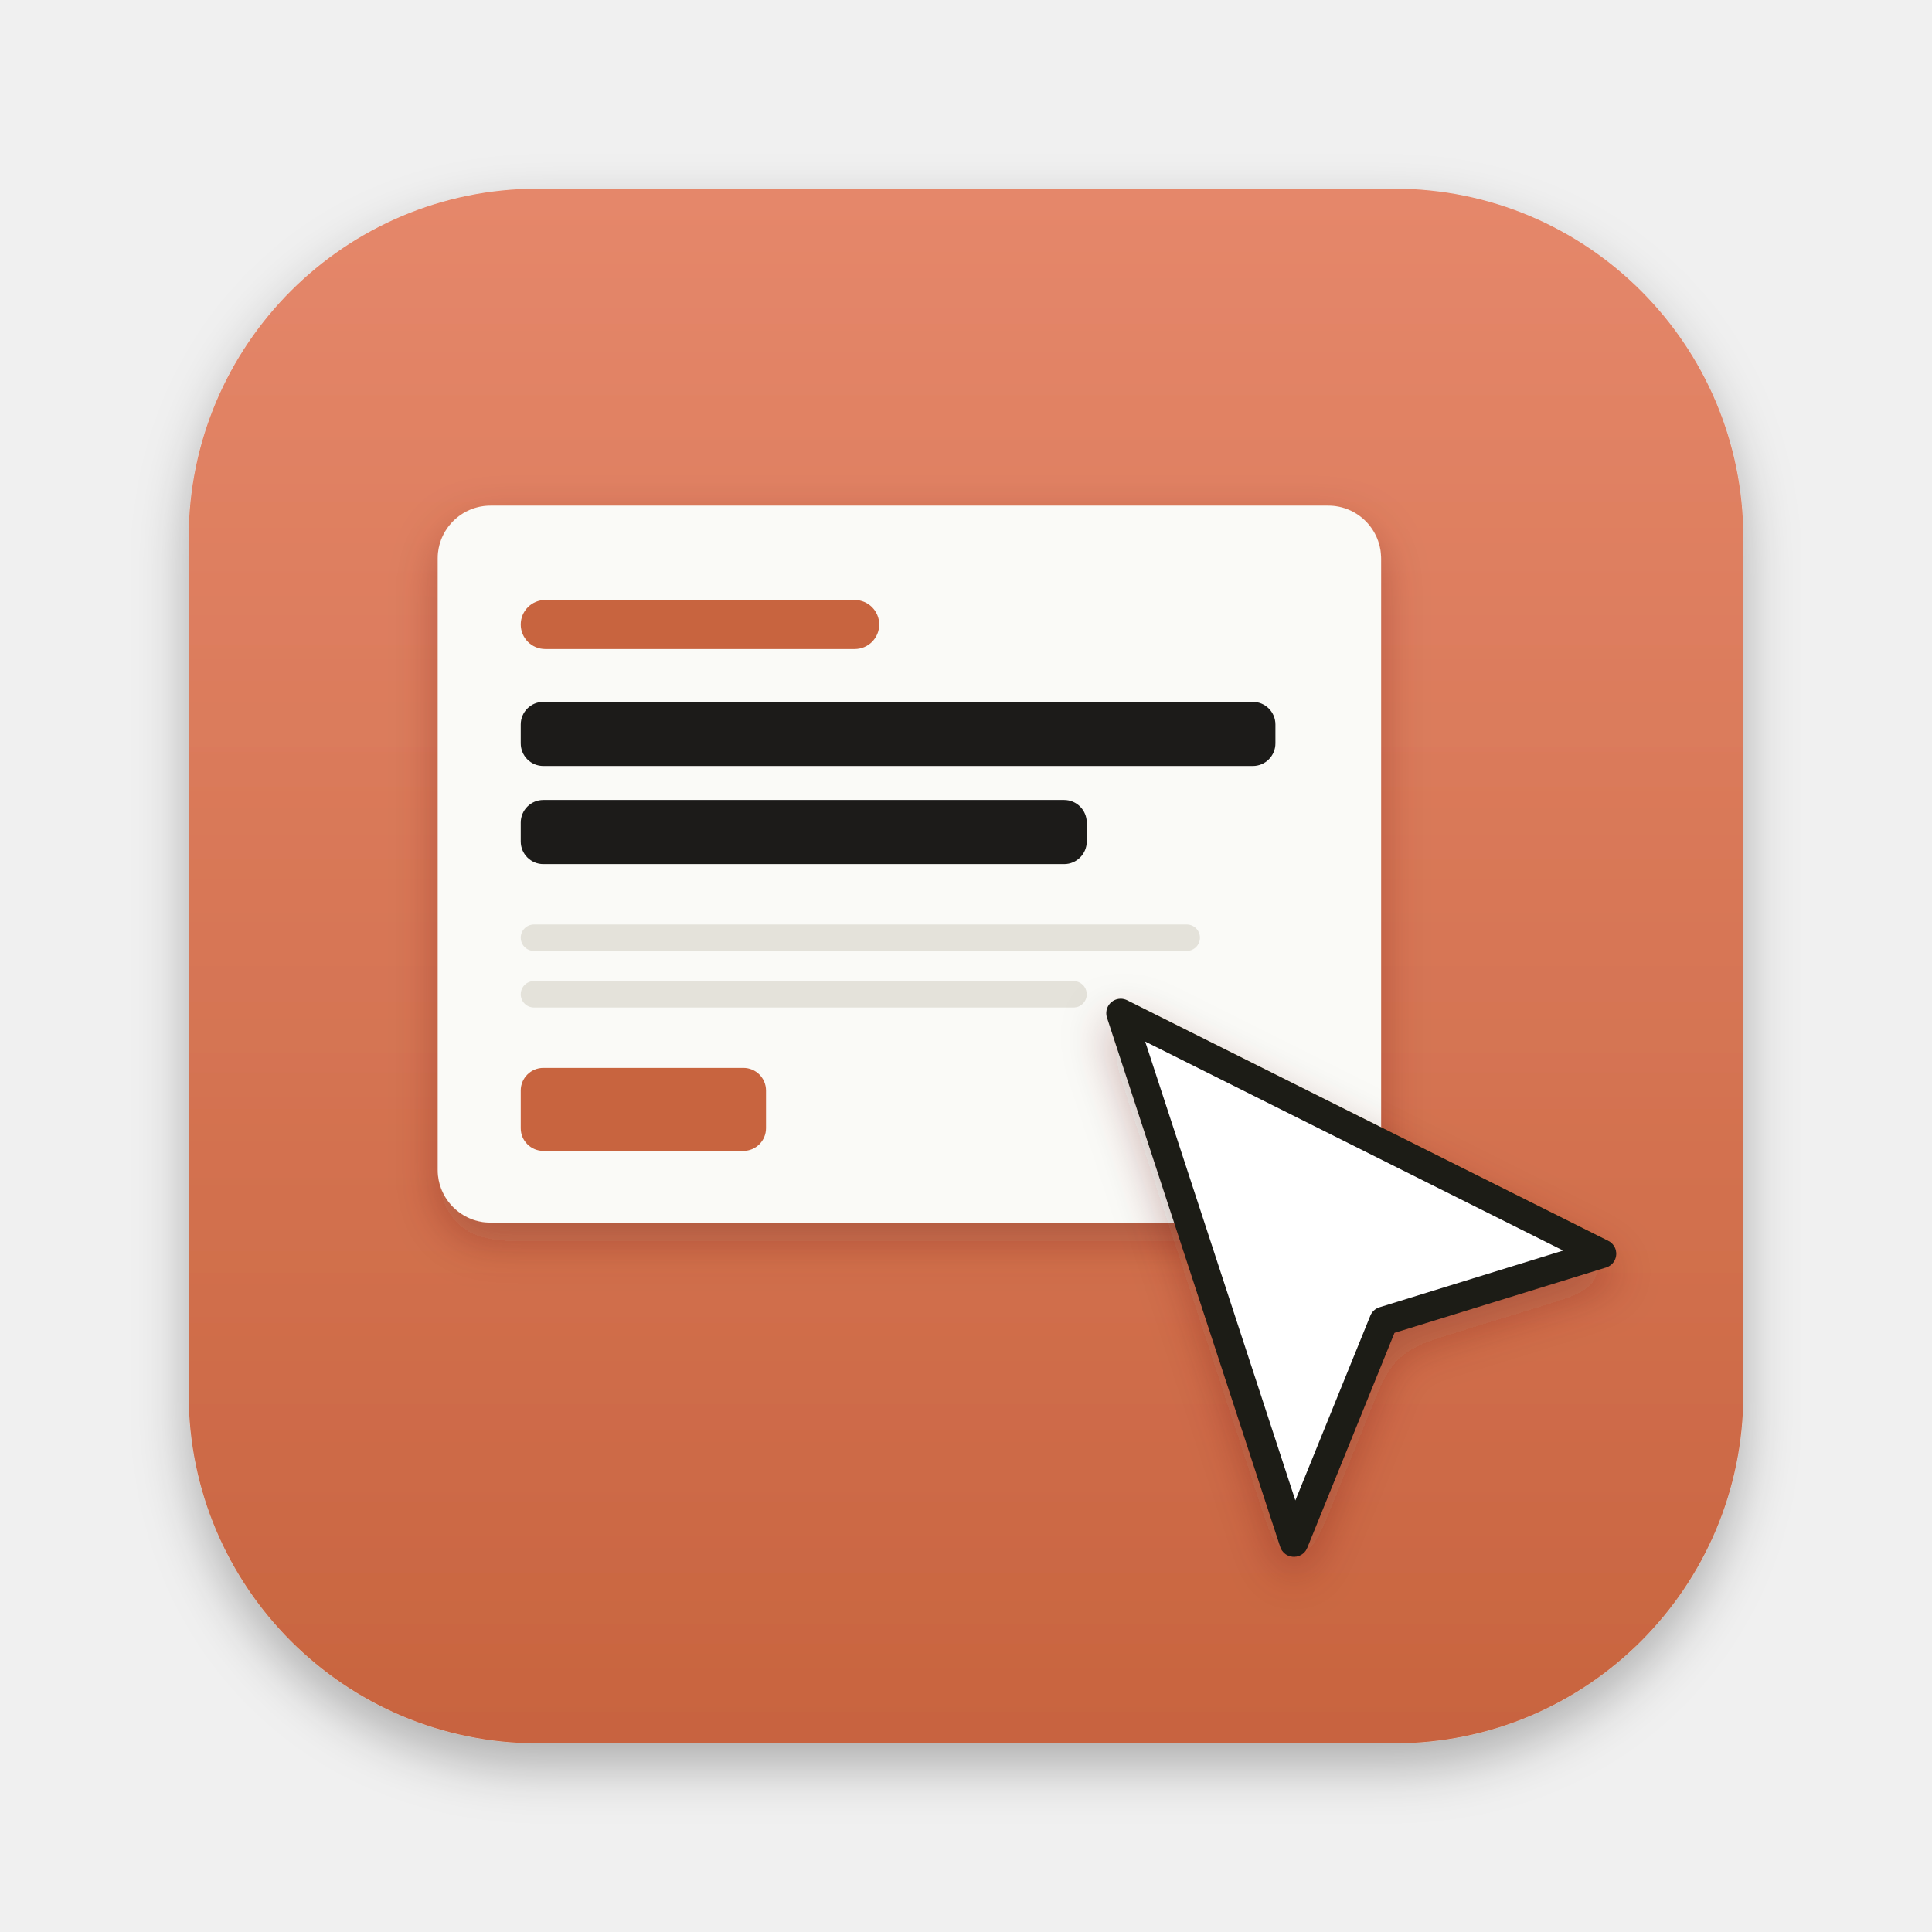
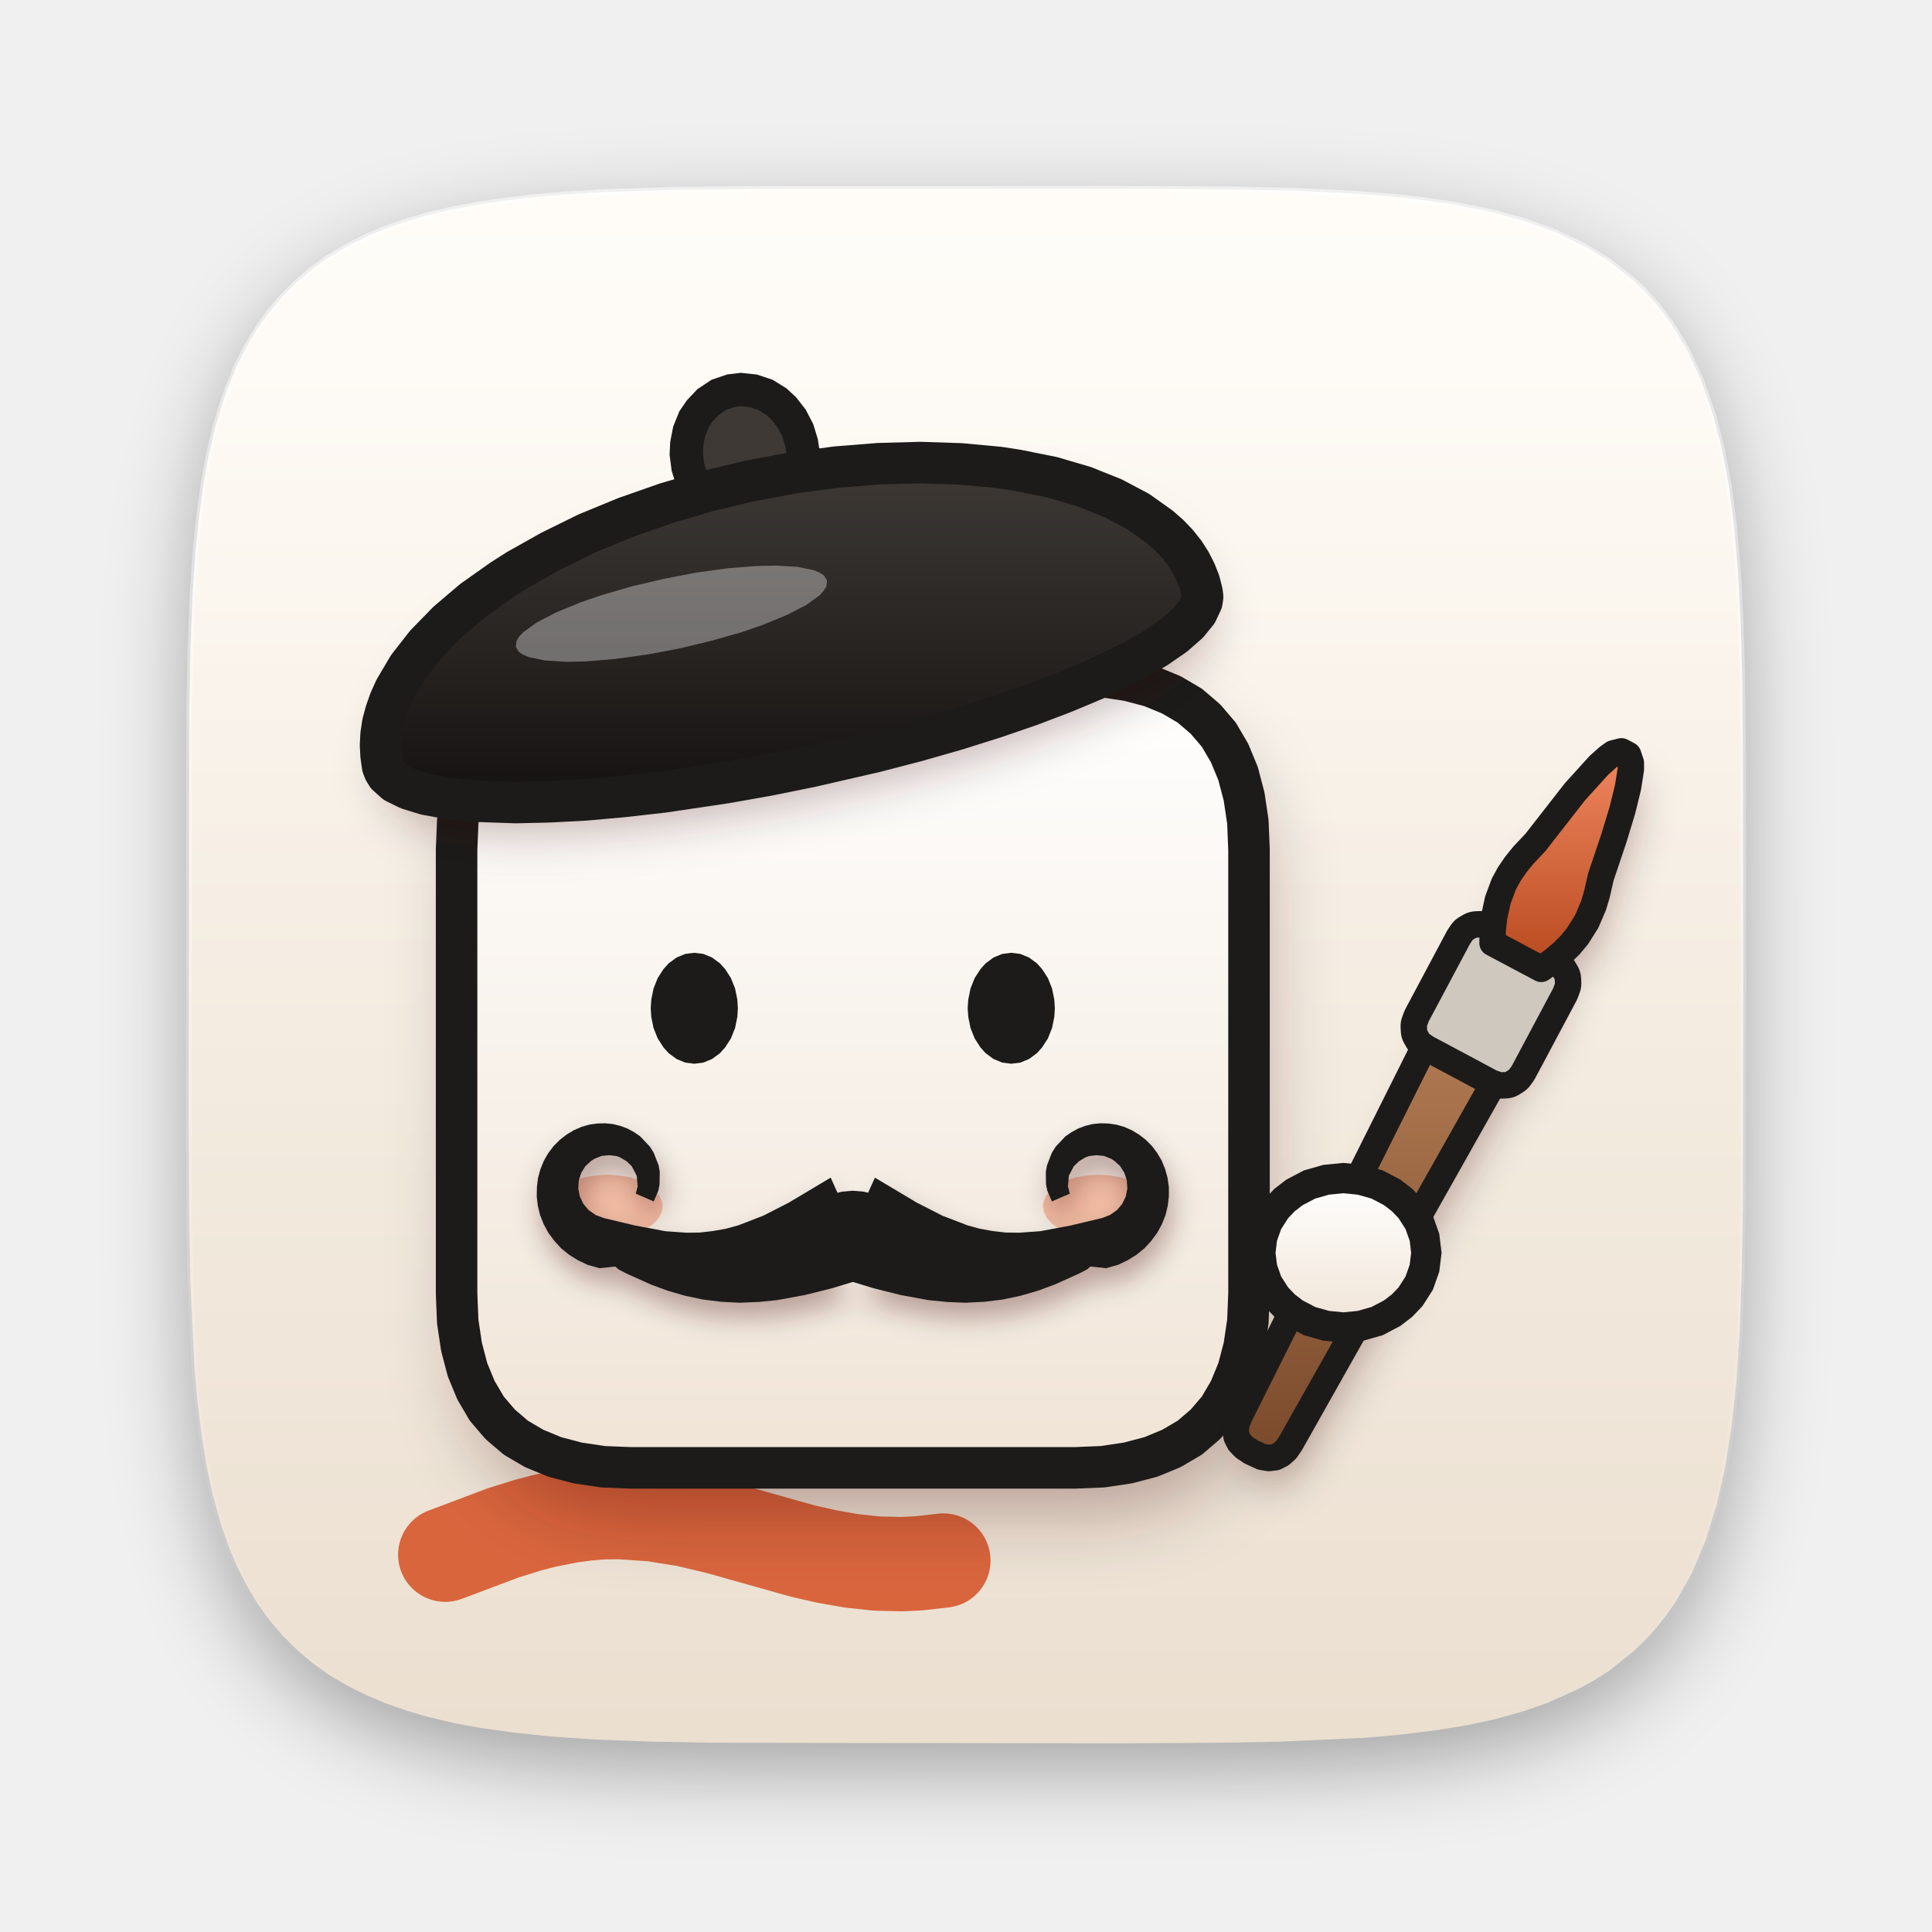
<svg xmlns="http://www.w3.org/2000/svg" width="1024" height="1024" viewBox="0 0 1024 1024">
  <defs>
-     <linearGradient id="bg" x1="0" y1="0" x2="0" y2="1">
-       <stop offset="0" stop-color="#E5876A" />
-       <stop offset="1" stop-color="#C8643F" />
+     <filter id="af1" x="-50%" y="-50%" width="200%" height="200%">
+       <feGaussianBlur stdDeviation="22.0" />
+     </filter>
+     <linearGradient id="ag2" x1="0" y1="1" x2="0" y2="0" gradientTransform="rotate(0 .5 .5)">
+       <stop offset="0" stop-color="#FFFFFF" stop-opacity="0.0" />
+       <stop offset="1" stop-color="#FFFFFF" stop-opacity="0.549" />
    </linearGradient>
-     <filter id="shadow" x="-20%" y="-20%" width="140%" height="140%">
-       <feDropShadow dx="0" dy="12" stdDeviation="14" flood-color="#000" flood-opacity="0.28" />
+     <linearGradient id="ag3" x1="0" y1="1" x2="0" y2="0" gradientTransform="rotate(0 .5 .5)">
+       <stop offset="0" stop-color="#EBDFD0" stop-opacity="1.0" />
+       <stop offset="1" stop-color="#FFFBF5" stop-opacity="1.0" />
+     </linearGradient>
+     <linearGradient id="ag4" x1="0" y1="1" x2="0" y2="0" gradientTransform="rotate(0 .5 .5)">
+       <stop offset="0" stop-color="#FFFFFF" stop-opacity="0.0" />
+       <stop offset="0.55" stop-color="#FFFFFF" stop-opacity="0.0" />
+       <stop offset="1" stop-color="#FFFFFF" stop-opacity="0.349" />
+     </linearGradient>
+     <filter id="af5" x="-50%" y="-50%" width="200%" height="200%">
+       <feGaussianBlur stdDeviation="20.0" />
    </filter>
-     <filter id="soft" filterUnits="userSpaceOnUse" x="0" y="0" width="1024" height="1024">
-       <feDropShadow dx="0" dy="10" stdDeviation="12" flood-color="#5A2414" flood-opacity="0.30" />
+     <linearGradient id="ag6" x1="0" y1="1" x2="0" y2="0" gradientTransform="rotate(0 .5 .5)">
+       <stop offset="0" stop-color="#F0E4D6" stop-opacity="1.0" />
+       <stop offset="1" stop-color="#FFFFFF" stop-opacity="1.0" />
+     </linearGradient>
+     <filter id="af7" x="-50%" y="-50%" width="200%" height="200%">
+       <feGaussianBlur stdDeviation="7.0" />
    </filter>
+     <filter id="af8" x="-50%" y="-50%" width="200%" height="200%">
+       <feGaussianBlur stdDeviation="11.0" />
+     </filter>
+     <linearGradient id="ag9" x1="0" y1="1" x2="0" y2="0" gradientTransform="rotate(0 .5 .5)">
+       <stop offset="0" stop-color="#7A4A2C" stop-opacity="1.0" />
+       <stop offset="1" stop-color="#B07A52" stop-opacity="1.0" />
+     </linearGradient>
+     <linearGradient id="ag10" x1="0" y1="1" x2="0" y2="0" gradientTransform="rotate(0 .5 .5)">
+       <stop offset="0" stop-color="#B8491F" stop-opacity="1.0" />
+       <stop offset="1" stop-color="#F0875F" stop-opacity="1.0" />
+     </linearGradient>
+     <linearGradient id="ag11" x1="0" y1="1" x2="0" y2="0" gradientTransform="rotate(0 .5 .5)">
+       <stop offset="0" stop-color="#F0E4D6" stop-opacity="1.0" />
+       <stop offset="1" stop-color="#FFFFFF" stop-opacity="1.0" />
+     </linearGradient>
+     <filter id="af12" x="-50%" y="-50%" width="200%" height="200%">
+       <feGaussianBlur stdDeviation="13.0" />
+     </filter>
+     <linearGradient id="ag13" x1="0" y1="1" x2="0" y2="0" gradientTransform="rotate(0 .5 .5)">
+       <stop offset="0" stop-color="#141211" stop-opacity="1.0" />
+       <stop offset="1" stop-color="#3E3935" stop-opacity="1.0" />
+     </linearGradient>
  </defs>
-   <rect x="100" y="100" width="824" height="824" rx="185" fill="url(#bg)" filter="url(#shadow)" />
-   <g filter="url(#soft)">
-     <rect x="232" y="268" width="500" height="380" rx="28" fill="#FAFAF7" />
+   <g transform="translate(100.0 114.0)" filter="url(#af1)">
+     <path d="M824 412L823.8 538.6L823.2 573.3L822.2 603.8L820.4 631.8L817.9 655L814.4 677.6L810 697.2L804 716.5L796.9 733.4L788.6 748.3L783.4 755.8L777.9 762.8L771.9 769.4L765.5 775.5L752.9 785.5L745.1 790.5L736.8 795.1L720.4 802.5L708.2 806.8L692.6 811.2L677.6 814.4L661 817.1L642.2 819.4L624.4 821L579 823.1L546.6 823.7L493.6 824L277.4 823.7L245.1 823.1L215.8 822L192.2 820.4L172.1 818.3L154.4 815.8L141.2 813.4L126.8 810L115.8 806.8L105.5 803.2L94.2 798.5L83.8 793.3L74.2 787.6L65.3 781.2L57.2 774.3L49.7 766.8L42.8 758.7L36.4 749.8L30.7 740.2L25.4 729.8L21.5 720.4L17.2 708.2L12.8 692.6L9.6 677.6L6.9 661L4.6 642.2L3 624.4L0.9 579L0.3 546.6L0 493.6L0.3 277.4L0.9 245.1L2 215.8L3.6 192.2L5.7 172.1L8.2 154.4L10.6 141.2L14 126.8L17.2 115.8L20.8 105.5L25.4 94.2L30.7 83.8L36.4 74.2L42.8 65.3L49.7 57.2L57.2 49.7L65.3 42.8L74.2 36.4L83.8 30.7L94.2 25.4L103.6 21.5L113.7 17.9L126.8 14L138.7 11.2L151.7 8.7L165.9 6.5L181.8 4.6L199.6 3L220.2 1.8L256.8 0.6L304.4 0.1L493.6 0L554 0.4L589.5 1.2L620.5 2.8L645.5 4.9L669.6 8.2L690.2 12.3L708.2 17.2L724.2 23L740.2 30.7L752.9 38.5L765.5 48.5L770.7 53.3L776.7 59.8L781.2 65.3L786.5 72.7L794.2 85.5L801.7 101.7L808.1 120.1L812.8 138.7L816.3 157.2L819.1 178.5L821.2 203.5L822.6 229.5L823.4 256.8L823.8 294.3Z" fill="#000000" fill-opacity="0.322" />
  </g>
-   <rect x="276" y="318" width="190" height="26" rx="13" fill="#C8643F" />
-   <rect x="276" y="372" width="400" height="34" rx="12" fill="#1C1B19" />
-   <rect x="276" y="424" width="300" height="34" rx="12" fill="#1C1B19" />
-   <rect x="276" y="490" width="360" height="14" rx="7" fill="#E4E2DA" />
-   <rect x="276" y="520" width="300" height="14" rx="7" fill="#E4E2DA" />
-   <rect x="276" y="566" width="130" height="44" rx="12" fill="#C8643F" />
-   <g filter="url(#soft)">
-     <g transform="translate(560 520) scale(17)">
-       <path d="M2 1 L17 8.5 L10.2 10.6 L7.4 17.5 Z" fill="#FFFFFF" stroke="#1C1B19" stroke-width="0.9" stroke-linejoin="round" />
-     </g>
+   <g transform="translate(100.0 100.0)">
+     <path d="M824 412L823.8 538.6L823.2 573.3L822.2 603.8L820.4 631.8L817.9 655L814.4 677.6L810 697.2L804 716.5L796.9 733.4L788.6 748.3L783.4 755.8L777.9 762.8L771.9 769.4L765.5 775.5L752.9 785.5L745.1 790.5L736.8 795.1L720.4 802.5L708.2 806.8L692.6 811.2L677.6 814.4L661 817.1L642.2 819.4L624.4 821L579 823.1L546.6 823.7L493.6 824L277.4 823.7L245.1 823.1L215.8 822L192.2 820.4L172.1 818.3L154.4 815.8L141.2 813.4L126.8 810L115.8 806.8L105.5 803.2L94.2 798.5L83.8 793.3L74.2 787.6L65.3 781.2L57.2 774.3L49.7 766.8L42.8 758.7L36.4 749.8L30.7 740.2L25.4 729.8L21.5 720.4L17.2 708.2L12.8 692.6L9.6 677.6L6.9 661L4.6 642.2L3 624.4L0.9 579L0.3 546.6L0 493.6L0.3 277.4L0.9 245.1L2 215.8L3.6 192.2L5.7 172.1L8.2 154.4L10.6 141.2L14 126.8L17.2 115.8L20.8 105.5L25.4 94.2L30.7 83.8L36.4 74.2L42.8 65.3L49.7 57.2L57.2 49.7L65.3 42.8L74.2 36.4L83.8 30.7L94.2 25.4L103.6 21.5L113.7 17.9L126.8 14L138.7 11.2L151.7 8.7L165.9 6.5L181.8 4.6L199.6 3L220.2 1.8L256.8 0.6L304.4 0.1L493.6 0L554 0.4L589.5 1.2L620.5 2.8L645.5 4.9L669.6 8.2L690.2 12.3L708.2 17.2L724.2 23L740.2 30.7L752.9 38.5L765.5 48.5L770.7 53.3L776.7 59.8L781.2 65.3L786.5 72.7L794.2 85.5L801.7 101.7L808.1 120.1L812.8 138.7L816.3 157.2L819.1 178.5L821.2 203.5L822.6 229.5L823.4 256.8L823.8 294.3Z" fill="url(#ag3)" fill-opacity="1.0" />
+     <path d="M824 412L823.8 538.6L823.2 573.3L822.2 603.8L820.4 631.8L817.9 655L814.4 677.6L810 697.2L804 716.5L796.9 733.4L788.6 748.3L783.4 755.8L777.9 762.8L771.9 769.4L765.5 775.5L752.9 785.5L745.1 790.5L736.8 795.1L720.4 802.5L708.2 806.8L692.6 811.2L677.6 814.4L661 817.1L642.2 819.4L624.4 821L579 823.1L546.6 823.7L493.6 824L277.4 823.7L245.1 823.1L215.8 822L192.2 820.4L172.1 818.3L154.4 815.8L141.2 813.4L126.8 810L115.8 806.8L105.5 803.2L94.2 798.5L83.8 793.3L74.2 787.6L65.3 781.2L57.2 774.3L49.7 766.8L42.8 758.7L36.4 749.8L30.7 740.2L25.4 729.8L21.5 720.4L17.2 708.2L12.8 692.6L9.6 677.6L6.9 661L4.6 642.2L3 624.4L0.9 579L0.3 546.6L0 493.6L0.3 277.4L0.9 245.1L2 215.8L3.6 192.2L5.7 172.1L8.2 154.4L10.6 141.2L14 126.8L17.2 115.8L20.8 105.5L25.4 94.2L30.7 83.8L36.4 74.2L42.8 65.3L49.7 57.2L57.2 49.7L65.3 42.8L74.2 36.4L83.8 30.7L94.2 25.4L103.6 21.5L113.7 17.9L126.8 14L138.7 11.2L151.7 8.7L165.9 6.5L181.8 4.6L199.6 3L220.2 1.8L256.8 0.6L304.4 0.1L493.6 0L554 0.4L589.5 1.2L620.5 2.8L645.5 4.9L669.6 8.2L690.2 12.3L708.2 17.2L724.2 23L740.2 30.7L752.9 38.5L765.5 48.5L770.7 53.3L776.7 59.8L781.2 65.3L786.5 72.7L794.2 85.5L801.7 101.7L808.1 120.1L812.8 138.7L816.3 157.2L819.1 178.5L821.2 203.5L822.6 229.5L823.4 256.8L823.8 294.3Z" fill="none" stroke="url(#ag2)" stroke-opacity="1.0" stroke-width="3" stroke-linejoin="miter" stroke-linecap="butt" />
+   </g>
+   <g transform="translate(100.0 100.0)">
+     <path d="M824 412L823.8 538.6L823.2 573.3L822.2 603.8L820.4 631.8L817.9 655L814.4 677.6L810 697.2L804 716.5L796.9 733.4L788.6 748.3L783.4 755.8L777.9 762.8L771.9 769.4L765.5 775.5L752.9 785.5L745.1 790.5L736.8 795.1L720.4 802.5L708.2 806.8L692.6 811.2L677.6 814.4L661 817.1L642.2 819.4L624.4 821L579 823.1L546.6 823.7L493.6 824L277.4 823.7L245.1 823.1L215.8 822L192.2 820.4L172.1 818.3L154.4 815.8L141.2 813.4L126.8 810L115.8 806.8L105.5 803.2L94.2 798.5L83.8 793.3L74.2 787.6L65.3 781.2L57.2 774.3L49.7 766.8L42.8 758.7L36.4 749.8L30.7 740.2L25.4 729.8L21.5 720.4L17.2 708.2L12.8 692.6L9.6 677.6L6.9 661L4.6 642.2L3 624.4L0.9 579L0.3 546.6L0 493.6L0.3 277.4L0.9 245.1L2 215.8L3.6 192.2L5.7 172.1L8.2 154.4L10.6 141.2L14 126.8L17.2 115.8L20.8 105.5L25.4 94.2L30.7 83.8L36.4 74.2L42.8 65.3L49.7 57.2L57.2 49.7L65.3 42.8L74.2 36.4L83.8 30.7L94.2 25.4L103.6 21.5L113.7 17.9L126.8 14L138.7 11.2L151.7 8.7L165.9 6.5L181.8 4.6L199.6 3L220.2 1.8L256.8 0.6L304.4 0.1L493.6 0L554 0.4L589.5 1.2L620.5 2.8L645.5 4.9L669.6 8.2L690.2 12.3L708.2 17.2L724.2 23L740.2 30.7L752.9 38.5L765.5 48.5L770.7 53.3L776.7 59.8L781.2 65.3L786.5 72.7L794.2 85.5L801.7 101.7L808.1 120.1L812.8 138.7L816.3 157.2L819.1 178.5L821.2 203.5L822.6 229.5L823.4 256.8L823.8 294.3Z" fill="url(#ag4)" fill-opacity="1.0" />
+   </g>
+   <g transform="translate(236.0 801.42)">
+     <path d="M0 22.6L30.8 11L44 6.9L52.8 4.6L66 2L74.8 0.8L83.6 0.1L92.4 0L110 1.2L127.6 4L145.2 8.2L189.2 20.6L202.4 23.6L215.6 25.9L228.8 27.3L242 27.6L250.8 27.2L264 25.7" fill="none" stroke="#D9653D" stroke-opacity="1.0" stroke-width="50" stroke-linejoin="round" stroke-linecap="round" />
+   </g>
+   <g transform="translate(247.5 380.0)" filter="url(#af5)">
+     <path d="M0 92.4L0.6 77.6L2.6 64.2L5.8 52L10.3 41.1L16 31.4L23.1 23.1L31.4 16L41.1 10.3L52 5.8L64.2 2.6L77.6 0.6L92.4 0L327.6 0L342.4 0.6L355.8 2.6L368 5.8L378.9 10.3L388.6 16L396.9 23.1L404 31.4L409.7 41.1L414.2 52L417.4 64.2L419.4 77.6L420 92.4L420 327.6L419.4 342.4L417.4 355.8L414.2 368L409.7 378.9L404 388.6L396.9 396.9L388.6 404L378.9 409.7L368 414.2L355.8 417.4L342.4 419.4L327.6 420L92.4 420L77.6 419.4L64.2 417.4L52 414.2L41.1 409.7L31.4 404L23.1 396.9L16 388.6L10.3 378.9L5.8 368L2.6 355.8L0.6 342.4L0 327.6Z" fill="#3A1200" fill-opacity="0.322" />
+   </g>
+   <g transform="translate(242.0 358.0)">
+     <path d="M0 92.4L0.6 77.6L2.6 64.2L5.8 52L10.3 41.1L16 31.4L23.1 23.1L31.4 16L41.1 10.3L52 5.8L64.2 2.6L77.6 0.6L92.4 0L327.6 0L342.4 0.6L355.8 2.6L368 5.8L378.9 10.3L388.6 16L396.9 23.1L404 31.4L409.7 41.1L414.2 52L417.4 64.2L419.4 77.6L420 92.4L420 327.6L419.4 342.4L417.4 355.8L414.2 368L409.7 378.9L404 388.6L396.9 396.9L388.6 404L378.9 409.7L368 414.2L355.8 417.4L342.4 419.4L327.6 420L92.4 420L77.6 419.4L64.2 417.4L52 414.2L41.1 409.7L31.4 404L23.1 396.9L16 388.6L10.3 378.9L5.8 368L2.6 355.8L0.6 342.4L0 327.6Z" fill="url(#ag6)" fill-opacity="1.0" />
+     <path d="M0 92.4L0.6 77.6L2.6 64.2L5.8 52L10.3 41.1L16 31.4L23.1 23.1L31.4 16L41.1 10.3L52 5.8L64.2 2.6L77.6 0.6L92.4 0L327.6 0L342.4 0.6L355.8 2.6L368 5.8L378.9 10.3L388.6 16L396.9 23.1L404 31.4L409.7 41.1L414.2 52L417.4 64.2L419.4 77.6L420 92.4L420 327.6L419.4 342.4L417.4 355.8L414.2 368L409.7 378.9L404 388.6L396.9 396.9L388.6 404L378.9 409.7L368 414.2L355.8 417.4L342.4 419.4L327.6 420L92.4 420L77.6 419.4L64.2 417.4L52 414.2L41.1 409.7L31.4 404L23.1 396.9L16 388.6L10.3 378.9L5.8 368L2.6 355.8L0.6 342.4L0 327.6Z" fill="none" stroke="#1C1B19" stroke-opacity="1.0" stroke-width="22.0" stroke-linejoin="round" stroke-linecap="butt" />
+   </g>
+   <g transform="translate(344.9 505.0)">
+     <path d="M46.2 29.4L45.9 34L44.7 39.9L42.5 45.4L39.4 50.2L36.7 53.2L32.5 56.3L27.9 58.2L23.1 58.8L18.3 58.2L13.7 56.3L9.5 53.2L6.8 50.2L3.7 45.4L1.5 39.9L0.3 34L0 29.4L0.3 24.8L1.5 18.9L3.7 13.4L6.8 8.6L9.5 5.6L13.7 2.5L18.3 0.6L23.1 0L27.9 0.6L32.5 2.5L36.7 5.6L39.4 8.6L42.5 13.4L44.7 18.9L45.9 24.8Z" fill="#1C1B19" fill-opacity="1.0" />
+   </g>
+   <g transform="translate(292.4 622.6)">
+     <path d="M58.8 16.8L58.4 19.4L56.9 22.8L54.1 25.9L50.2 28.7L45.4 30.9L41.4 32.1L35.5 33.2L29.4 33.6L23.3 33.2L17.4 32.1L13.4 30.9L8.6 28.7L4.7 25.9L1.9 22.8L0.4 19.4L0 16.8L0.4 14.2L1.9 10.8L4.7 7.7L8.6 4.9L13.4 2.7L17.4 1.4L23.3 0.4L29.4 0L35.5 0.4L41.4 1.4L45.4 2.7L50.2 4.9L54.1 7.7L56.9 10.8L58.4 14.2Z" fill="#F08A63" fill-opacity="0.502" />
+   </g>
+   <g transform="translate(512.9 505.0)">
+     <path d="M46.2 29.4L45.9 34L44.7 39.9L42.5 45.4L39.4 50.2L36.7 53.2L32.5 56.3L27.9 58.2L23.1 58.8L18.3 58.2L13.7 56.3L9.5 53.2L6.8 50.2L3.7 45.4L1.5 39.9L0.3 34L0 29.4L0.3 24.8L1.5 18.9L3.7 13.4L6.8 8.6L9.5 5.6L13.7 2.5L18.3 0.6L23.1 0L27.9 0.6L32.5 2.5L36.7 5.6L39.4 8.6L42.5 13.4L44.7 18.9L45.9 24.8Z" fill="#1C1B19" fill-opacity="1.0" />
+   </g>
+   <g transform="translate(552.8 622.6)">
+     <path d="M58.8 16.8L58.4 19.4L56.9 22.8L54.1 25.9L50.2 28.7L45.4 30.9L41.4 32.1L35.5 33.2L29.4 33.6L23.3 33.2L17.4 32.1L13.4 30.9L8.6 28.7L4.7 25.9L1.9 22.8L0.4 19.4L0 16.8L0.4 14.2L1.9 10.8L4.7 7.7L8.6 4.9L13.4 2.7L17.4 1.4L23.3 0.4L29.4 0L35.5 0.4L41.4 1.4L45.4 2.7L50.2 4.9L54.1 7.7L56.9 10.8L58.4 14.2Z" fill="#F08A63" fill-opacity="0.502" />
+   </g>
+   <g transform="translate(286.48 603.37)" filter="url(#af7)">
+     <path d="M156.2 29.1L155.8 80.5L178.5 87.4L192.8 91L207.5 93.7L217.4 94.7L227.4 95.1L237.2 94.6L247 93.4L256.5 91.4L265.7 88.7L274.7 85.4L287.6 79.6L291.8 77.4L293.4 75.9L301.8 76.8L308.1 75L313.1 72.6L317.8 69.7L322 66.3L325.7 62.4L328.8 58.1L331.3 53.5L333.2 48.7L334.4 43.8L335 38.8L335 33.8L334.3 28.9L333 24.2L331.2 19.8L328.9 15.7L326 12L322.8 8.8L319.2 6L315.4 3.7L311.4 1.9L307.2 0.7L303 0.1L298.8 0L294.6 0.4L290.7 1.4L286.9 2.8L280.3 6.9L277.5 9.6L273.1 15.6L271.6 18.9L269.9 25.7L269.7 29.2L270.7 35.8L273.1 41.4L282.5 37.3L281.6 33.4L281.6 29.7L283.6 24.4L285.9 21.3L290.8 18.1L294.6 17L298.6 17L302.6 17.9L306.2 19.9L307.8 21.2L310.4 24.4L312.2 28.1L313 32.3L312.8 36.6L311.4 40.7L310.3 42.7L307.5 46L303.9 48.6L299.7 50.2L282.8 54.2L266.9 57.2L255.6 58L248.5 57.9L241.6 57.1L234.9 55.9L228.3 54.1L215.1 49L201.4 42L179.2 28.8L156.2 80.2L178.9 29.1L179.2 80.5L156.6 87.4L137.4 92L127.5 93.7L117.6 94.7L102.7 94.9L88.1 93.4L78.6 91.4L69.3 88.7L60.4 85.4L51.7 81.6L43.3 77.4L41.6 75.9L33.3 76.8L26.9 75L21.9 72.6L17.2 69.7L13 66.3L9.4 62.4L6.2 58.1L3.7 53.5L1.8 48.7L0.6 43.8L0 38.8L0.1 33.8L0.7 28.9L2 24.2L3.8 19.8L6.2 15.7L9 12L12.2 8.8L15.8 6L19.6 3.7L23.7 1.9L27.9 0.7L32.1 0.1L36.3 0L40.4 0.4L44.4 1.4L48.1 2.8L51.6 4.7L54.8 6.9L60 12.4L62 15.6L64.6 22.3L65.2 25.7L65.1 32.5L64.4 35.8L62 41.4L52.5 37.3L53.5 33.4L53.4 29.7L51.5 24.4L49.1 21.3L44.2 18.1L42.4 17.4L38.4 16.9L34.4 17.3L30.6 18.8L27.3 21.2L24.6 24.4L22.8 28.1L22 32.3L22 34.5L22.8 38.7L24.7 42.7L27.5 46L29.3 47.4L33.2 49.5L56.3 55.1L68.2 57.2L79.4 58L86.5 57.9L96.8 56.6L106.8 54.1L116.6 50.4L126.7 45.7L137.2 40L155.8 28.8L178.9 80.2Z" fill="#3A1200" fill-opacity="0.322" />
+   </g>
+   <g transform="translate(440.32 595.37)">
+     <path d="M0.3 29.1L0 80.5L22.6 87.4L37 91L51.6 93.7L61.6 94.7L71.5 95.1L81.4 94.6L91.1 93.4L100.6 91.4L109.9 88.7L118.8 85.4L131.7 79.6L135.9 77.4L137.6 75.9L145.9 76.8L152.3 75L157.3 72.6L162 69.7L166.2 66.3L169.8 62.4L173 58.1L175.5 53.5L177.4 48.7L178.6 43.8L179.2 38.8L179.2 33.8L178.5 28.9L177.2 24.2L175.4 19.8L173 15.7L170.2 12L167 8.8L163.4 6L159.6 3.7L155.5 1.9L151.3 0.7L147.1 0.1L142.9 0L138.8 0.4L134.8 1.4L131.1 2.8L127.6 4.7L124.4 6.9L119.2 12.4L117.2 15.6L114.6 22.3L114 25.7L114.1 32.5L114.8 35.8L117.2 41.4L126.7 37.3L125.7 33.4L126.2 27.8L128.8 22.8L131.6 20.1L134.9 18.1L136.8 17.4L140.8 16.9L144.8 17.3L148.6 18.8L150.3 19.9L153.4 22.7L155.6 26.2L156.9 30.2L157.2 34.5L156.4 38.7L154.5 42.7L151.7 46L148 48.6L143.8 50.2L127 54.2L111 57.2L99.8 58L92.7 57.9L85.8 57.1L79 55.9L72.5 54.1L59.2 49L45.5 42L23.4 28.8L0.3 80.2Z" fill="#1C1B19" fill-opacity="1.0" />
+   </g>
+   <g transform="translate(284.48 595.37)">
+     <path d="M178.9 29.1L179.2 80.5L156.6 87.4L142.2 91L127.5 93.7L117.6 94.7L107.7 95.1L97.8 94.6L88.1 93.4L78.6 91.4L69.3 88.7L60.4 85.4L47.5 79.6L43.3 77.4L41.6 75.9L33.3 76.8L26.9 75L21.9 72.6L17.2 69.7L13 66.3L9.4 62.4L6.2 58.1L3.7 53.5L1.8 48.7L0.6 43.8L0 38.8L0.1 33.8L0.7 28.9L2 24.2L3.8 19.8L6.2 15.7L9 12L12.2 8.8L15.8 6L19.6 3.7L23.7 1.9L27.9 0.7L32.1 0.1L36.3 0L40.4 0.4L44.4 1.4L48.1 2.8L51.6 4.7L54.8 6.9L60 12.4L62 15.6L64.6 22.3L65.2 25.7L65.1 32.5L64.4 35.8L62 41.4L52.5 37.3L53.5 33.4L53 27.8L50.4 22.8L47.6 20.1L44.2 18.1L42.4 17.4L38.4 16.9L34.4 17.3L30.6 18.8L28.9 19.9L25.8 22.7L23.6 26.2L22.3 30.2L22 34.5L22.8 38.7L24.7 42.7L27.5 46L31.2 48.6L35.4 50.2L52.2 54.2L68.2 57.2L79.4 58L86.5 57.9L93.4 57.1L100.2 55.9L106.8 54.1L120 49L133.7 42L155.8 28.8L178.9 80.2Z" fill="#1C1B19" fill-opacity="1.0" />
+   </g>
+   <g transform="translate(424.7 631.1)">
+     <path d="M54.6 23.1L54 27.9L52.8 31.4L50.2 35.7L46.6 39.4L42.2 42.5L37.1 44.7L33 45.7L27.3 46.2L21.6 45.7L17.5 44.7L12.4 42.5L8 39.4L4.4 35.7L1.8 31.4L0.6 27.9L0 23.1L0.6 18.3L1.8 14.8L4.4 10.5L8 6.8L12.4 3.7L17.5 1.5L21.6 0.5L27.3 0L33 0.5L37.1 1.5L42.2 3.7L46.6 6.8L50.2 10.5L52.8 14.8L54 18.3Z" fill="#1C1B19" fill-opacity="1.0" />
+   </g>
+   <g transform="translate(658.41 412.22)" filter="url(#af8)">
+     <path d="M8.2 371.3L4.6 368.9L2 366.3L0.5 363.2L0 359.9L0.5 356.2L2.1 352.2L98.6 159.3L100.9 155.7L103.5 153.1L106.4 151.6L109.7 151.1L113.3 151.7L117.3 153.4L129.6 160L133.2 162.3L135.7 165L137.2 168L137.6 171.2L136.9 174.8L135.1 178.8L29.2 366.6L26.8 370.2L24 372.7L21 374.1L17.6 374.5L13.9 373.9L10 372.2L104.8 151.3L102.7 149.7L101.5 147.9L101.4 145.7L102.3 143.2L124.2 102L125.8 99.9L127.6 98.8L129.8 98.7L132.3 99.6L165.9 117.4L168 119L169.1 120.8L169.2 123L168.3 125.5L146.5 166.7L144.9 168.8L143 169.9L140.8 170L138.3 169.1L136.2 98.2L136.5 91.5L137.4 85L139.9 76L143.6 67.6L148.5 59.9L152.4 55.1L158.9 48.2L175.9 26.2L188.1 12L194.9 5.2L200.2 1.1L204.5 0L208 1.9L209.5 6.1L209.4 9.5L208.6 15.9L206.5 25.2L201.4 43.2L193.6 66.6L190.6 78.8L188.6 84.7L186 90.2L181.2 98L177.2 102.8L170.2 109.4L162 115.3Z" fill="#3A1200" fill-opacity="0.322" />
+   </g>
+   <g transform="translate(654.91 549.37)">
+     <path d="M8.2 220.2L4.6 217.8L2 215.1L0.5 212.1L0 208.8L0.5 205.1L2.1 201.1L98.6 8.2L100.9 4.6L103.5 2L106.4 0.5L109.7 0L113.3 0.6L117.3 2.3L129.6 8.8L133.2 11.2L135.7 13.8L137.2 16.8L137.6 20.1L136.9 23.7L135.1 27.6L29.2 215.5L26.8 219L24 221.5L21 223L17.6 223.4L13.9 222.8Z" fill="url(#ag9)" fill-opacity="1.0" />
+     <path d="M8.2 220.2L4.6 217.8L2 215.1L0.5 212.1L0 208.8L0.5 205.1L2.1 201.1L98.6 8.2L100.9 4.6L103.5 2L106.4 0.5L109.7 0L113.3 0.6L117.3 2.3L129.6 8.8L133.2 11.2L135.7 13.8L137.2 16.8L137.6 20.1L136.9 23.7L135.1 27.6L29.2 215.5L26.8 219L24 221.5L21 223L17.6 223.4L13.9 222.8Z" fill="none" stroke="#1C1B19" stroke-opacity="1.0" stroke-width="14.0" stroke-linejoin="round" stroke-linecap="butt" />
+   </g>
+   <g transform="translate(756.33 496.88)">
+     <path d="M3.4 52.6L1.2 51.1L0.1 49.2L0 47L0.9 44.5L22.8 3.4L24.3 1.2L26.2 0.1L28.4 0L30.9 0.9L64.5 18.7L66.6 20.3L67.7 22.2L67.8 24.4L66.9 26.9L45 68L43.5 70.1L41.6 71.3L39.4 71.4L36.9 70.5Z" fill="none" stroke="#1C1B19" stroke-opacity="1.0" stroke-width="28.0" stroke-linejoin="round" stroke-linecap="butt" />
+     <path d="M3.4 52.6L1.2 51.1L0.1 49.2L0 47L0.9 44.5L22.8 3.4L24.3 1.2L26.2 0.1L28.4 0L30.9 0.9L64.5 18.7L66.6 20.3L67.7 22.2L67.8 24.4L66.9 26.9L45 68L43.5 70.1L41.6 71.3L39.4 71.4L36.9 70.5Z" fill="#CFC8BF" fill-opacity="1.0" />
+   </g>
+   <g transform="translate(791.08 398.22)">
+     <path d="M0 101.6L0.1 94.8L0.8 88.2L2.8 78.9L6 70.3L8.9 65L12.4 59.9L16.3 55.1L22.8 48.2L43.7 21.4L56.4 7.4L61.2 3.1L64 1.1L68.3 0L71.9 1.9L73.3 6.1L73.3 9.5L71.8 19.1L68.8 31.3L64.3 46.1L57.4 66.6L55.3 75.8L53.5 81.8L49.9 90.2L45 98L41 102.8L36.5 107.2L31.4 111.4L25.8 115.3Z" fill="url(#ag10)" fill-opacity="1.0" />
+     <path d="M0 101.6L0.1 94.8L0.8 88.2L2.8 78.9L6 70.3L8.9 65L12.4 59.9L16.3 55.1L22.8 48.2L43.7 21.4L56.4 7.4L61.2 3.1L64 1.1L68.3 0L71.9 1.9L73.3 6.1L73.3 9.5L71.8 19.1L68.8 31.3L64.3 46.1L57.4 66.6L55.3 75.8L53.5 81.8L49.9 90.2L45 98L41 102.8L36.5 107.2L31.4 111.4L25.8 115.3Z" fill="none" stroke="#1C1B19" stroke-opacity="1.0" stroke-width="14.0" stroke-linejoin="round" stroke-linecap="butt" />
+   </g>
+   <g transform="translate(668.0 624.4)">
+     <path d="M88 39.6L87 47.8L84.2 55.7L79.6 62.9L75.1 67.6L69.9 71.6L61.9 75.8L53.1 78.3L44 79.2L34.9 78.3L26.1 75.8L18.1 71.6L12.9 67.6L8.4 62.9L3.8 55.7L1 47.8L0 39.6L1 31.4L3.8 23.5L8.4 16.3L12.9 11.6L18.1 7.6L26.1 3.4L34.9 0.9L44 0L53.1 0.9L61.9 3.4L69.9 7.6L75.1 11.6L79.6 16.3L84.2 23.5L87 31.4Z" fill="url(#ag11)" fill-opacity="1.0" />
+     <path d="M88 39.6L87 47.8L84.2 55.7L79.6 62.9L75.1 67.6L69.9 71.6L61.9 75.8L53.1 78.3L44 79.2L34.9 78.3L26.1 75.8L18.1 71.6L12.9 67.6L8.4 62.9L3.8 55.7L1 47.8L0 39.6L1 31.4L3.8 23.5L8.4 16.3L12.9 11.6L18.1 7.6L26.1 3.4L34.9 0.9L44 0L53.1 0.9L61.9 3.4L69.9 7.6L75.1 11.6L79.6 16.3L84.2 23.5L87 31.4Z" fill="none" stroke="#1C1B19" stroke-opacity="1.0" stroke-width="16.0" stroke-linejoin="miter" stroke-linecap="butt" />
+   </g>
+   <g transform="translate(205.2 259.17)" filter="url(#af12)">
+     <path d="M435.4 68.7L435.7 71.2L435.3 73.8L432.7 79.3L427.9 85.2L420.7 91.5L411.3 98L399.8 104.7L378.8 114.9L362.6 121.7L344.8 128.5L325.6 135.1L305.3 141.5L284 147.6L262 153.3L228.1 161.1L205.4 165.7L182.8 169.7L149.7 174.6L128.5 177L108.3 178.8L89.3 179.8L71.7 180.2L48.4 179.4L35.2 177.9L23.9 175.8L14.8 173L7.9 169.6L3.4 165.6L2 163.3L1.1 161L0.3 155.4L0 149.8L0.3 144L1.2 138.1L2.8 132.2L4.9 126.2L7.6 120.2L14.7 108.2L24 96.3L35.5 84.5L48.9 73.1L64.3 62.2L72.6 56.9L90.4 46.9L109.5 37.5L129.9 29.1L151.3 21.6L173.4 15.1L195.9 9.7L218.8 5.4L241.6 2.4L264.1 0.6L286.2 0L307.5 0.7L327.9 2.6L337.6 4.1L356 7.8L373 12.8L388.2 18.9L401.6 26L413 34.1L417.9 38.4L422.3 43L426.1 47.8L429.3 52.8L431.9 57.9L434 63.2Z" fill="#3A1200" fill-opacity="0.322" />
+   </g>
+   <g transform="translate(372.55 215.32)">
+     <path d="M43.7 21.3L44.3 25.3L44.2 30.7L43.2 35.9L41.2 40.6L39.2 43.7L35.9 47.2L31.9 49.8L27.6 51.3L24.2 51.7L19.5 51.2L15 49.6L10.8 47L8 44.5L4.7 40.4L2.3 35.6L0.7 30.4L0 25L0.2 21L1.2 15.8L3.1 11.1L5.2 8L8.5 4.5L12.4 1.9L16.8 0.4L20.2 0L24.9 0.5L29.4 2L33.6 4.6L36.4 7.2L39.6 11.3L42.1 16.1Z" fill="none" stroke="#1C1B19" stroke-opacity="1.0" stroke-width="35.2" stroke-linejoin="miter" stroke-linecap="butt" />
+     <path d="M43.7 21.3L44.3 25.3L44.2 30.7L43.2 35.9L41.2 40.6L39.2 43.7L35.9 47.2L31.9 49.8L27.6 51.3L24.2 51.7L19.5 51.2L15 49.6L10.8 47L8 44.5L4.7 40.4L2.3 35.6L0.7 30.4L0 25L0.2 21L1.2 15.8L3.1 11.1L5.2 8L8.5 4.5L12.4 1.9L16.8 0.4L20.2 0L24.9 0.5L29.4 2L33.6 4.6L36.4 7.2L39.6 11.3L42.1 16.1Z" fill="#3E3935" fill-opacity="1.0" />
+   </g>
+   <g transform="translate(201.7 245.17)">
+     <path d="M435.4 68.7L435.7 71.2L435.3 73.8L432.7 79.3L427.9 85.2L420.7 91.5L411.3 98L399.8 104.7L378.8 114.9L362.6 121.7L344.8 128.5L325.6 135.1L305.3 141.5L284 147.6L262 153.3L228.1 161.1L205.4 165.7L182.8 169.7L149.7 174.6L128.5 177L108.3 178.8L89.3 179.8L71.7 180.2L48.4 179.4L35.2 177.9L23.9 175.8L14.8 173L7.9 169.6L3.4 165.6L2 163.3L1.1 161L0.3 155.4L0 149.8L0.3 144L1.2 138.1L2.8 132.2L4.9 126.2L7.6 120.2L14.7 108.2L24 96.3L35.5 84.5L48.9 73.1L64.3 62.2L72.6 56.9L90.4 46.9L109.5 37.5L129.9 29.1L151.3 21.6L173.4 15.1L195.9 9.7L218.8 5.4L241.6 2.4L264.1 0.6L286.2 0L307.5 0.7L327.9 2.6L337.6 4.1L356 7.8L373 12.8L388.2 18.9L401.6 26L413 34.1L417.9 38.4L422.3 43L426.1 47.8L429.3 52.8L431.9 57.9L434 63.2Z" fill="url(#ag13)" fill-opacity="1.0" />
+     <path d="M435.4 68.7L435.7 71.2L435.3 73.8L432.7 79.3L427.9 85.2L420.7 91.5L411.3 98L399.8 104.7L378.8 114.9L362.6 121.7L344.8 128.5L325.6 135.1L305.3 141.5L284 147.6L262 153.3L228.1 161.1L205.4 165.7L182.8 169.7L149.7 174.6L128.5 177L108.3 178.8L89.3 179.8L71.7 180.2L48.4 179.4L35.2 177.9L23.9 175.8L14.8 173L7.9 169.6L3.4 165.6L2 163.3L1.1 161L0.3 155.4L0 149.8L0.3 144L1.2 138.1L2.8 132.2L4.9 126.2L7.6 120.2L14.7 108.2L24 96.3L35.5 84.5L48.9 73.1L64.3 62.2L72.6 56.9L90.4 46.9L109.5 37.5L129.9 29.1L151.3 21.6L173.4 15.1L195.9 9.7L218.8 5.4L241.6 2.4L264.1 0.6L286.2 0L307.5 0.7L327.9 2.6L337.6 4.1L356 7.8L373 12.8L388.2 18.9L401.6 26L413 34.1L417.9 38.4L422.3 43L426.1 47.8L429.3 52.8L431.9 57.9L434 63.2Z" fill="none" stroke="#1C1B19" stroke-opacity="1.0" stroke-width="22.0" stroke-linejoin="round" stroke-linecap="butt" />
+   </g>
+   <g transform="translate(273.27 299.78)">
+     <path d="M165.1 8L164.7 11.1L163.3 13.3L161.1 15.8L154 20.9L143.7 26.2L130.8 31.5L119.8 35.3L103.6 39.9L86.5 44L69.3 47.2L52.6 49.5L37.3 50.8L27 51L15.6 50.3L7 48.5L3.9 47.2L1.7 45.7L0.1 43L0.5 39.9L1.9 37.6L4.2 35.2L11.3 30.1L21.5 24.8L34.4 19.5L45.5 15.7L61.6 11L78.7 7L95.9 3.7L112.6 1.4L127.9 0.2L138.2 0L149.7 0.7L158.2 2.5L161.3 3.8L163.5 5.3Z" fill="#FFFFFF" fill-opacity="0.349" />
  </g>
</svg>
